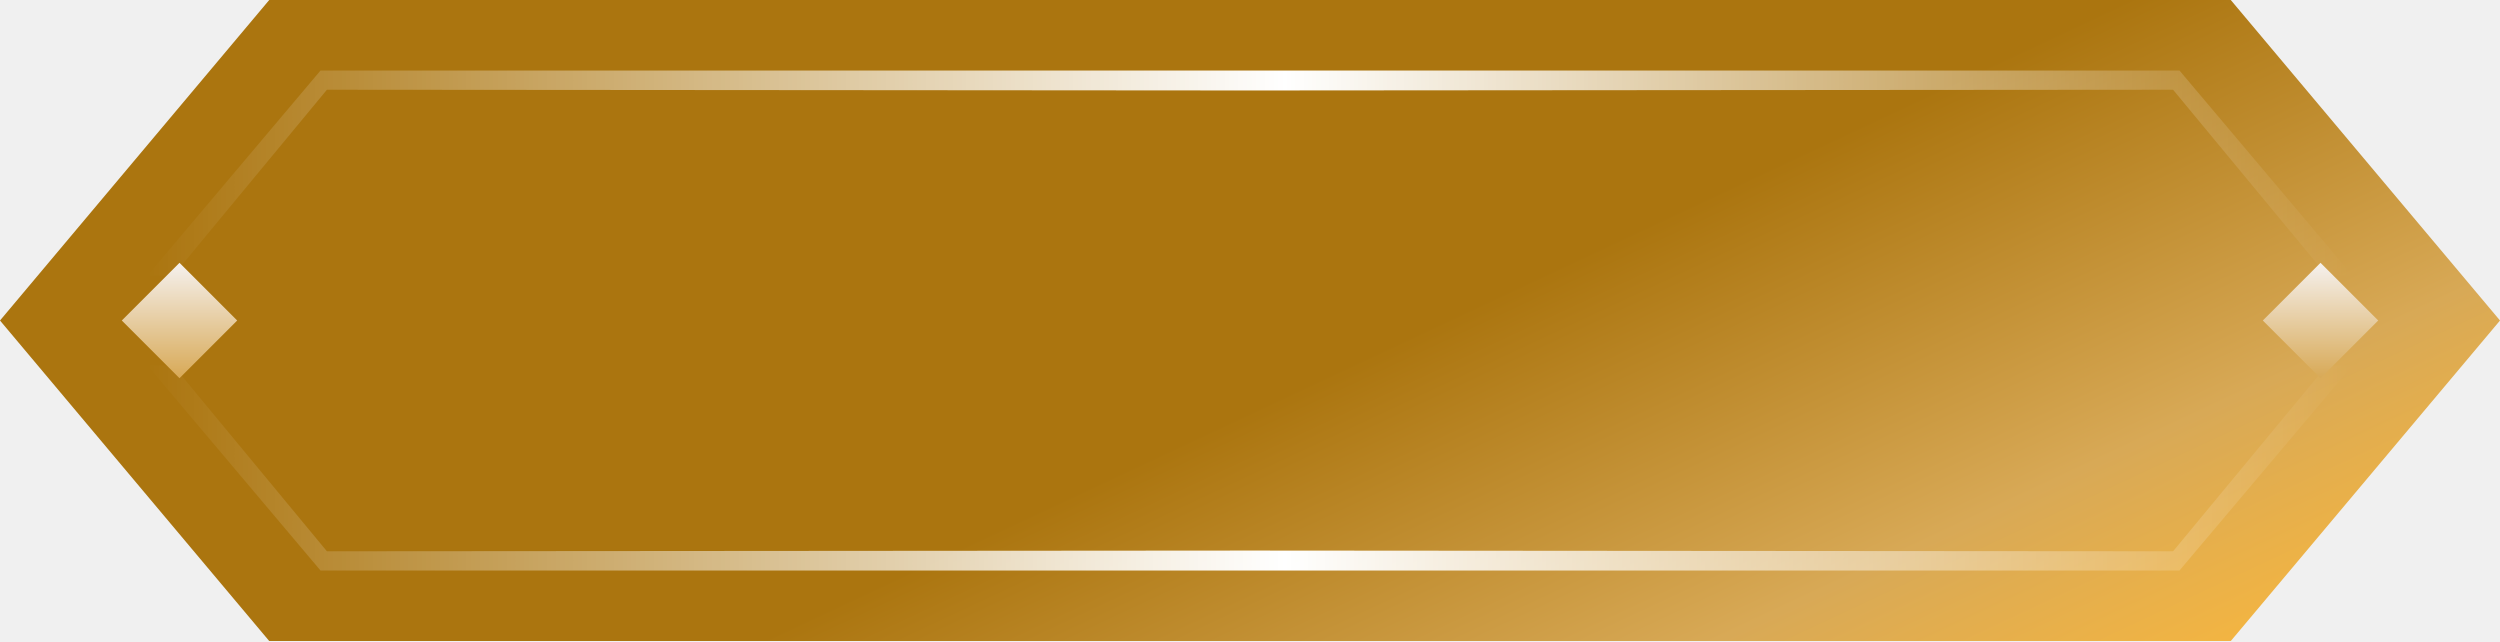
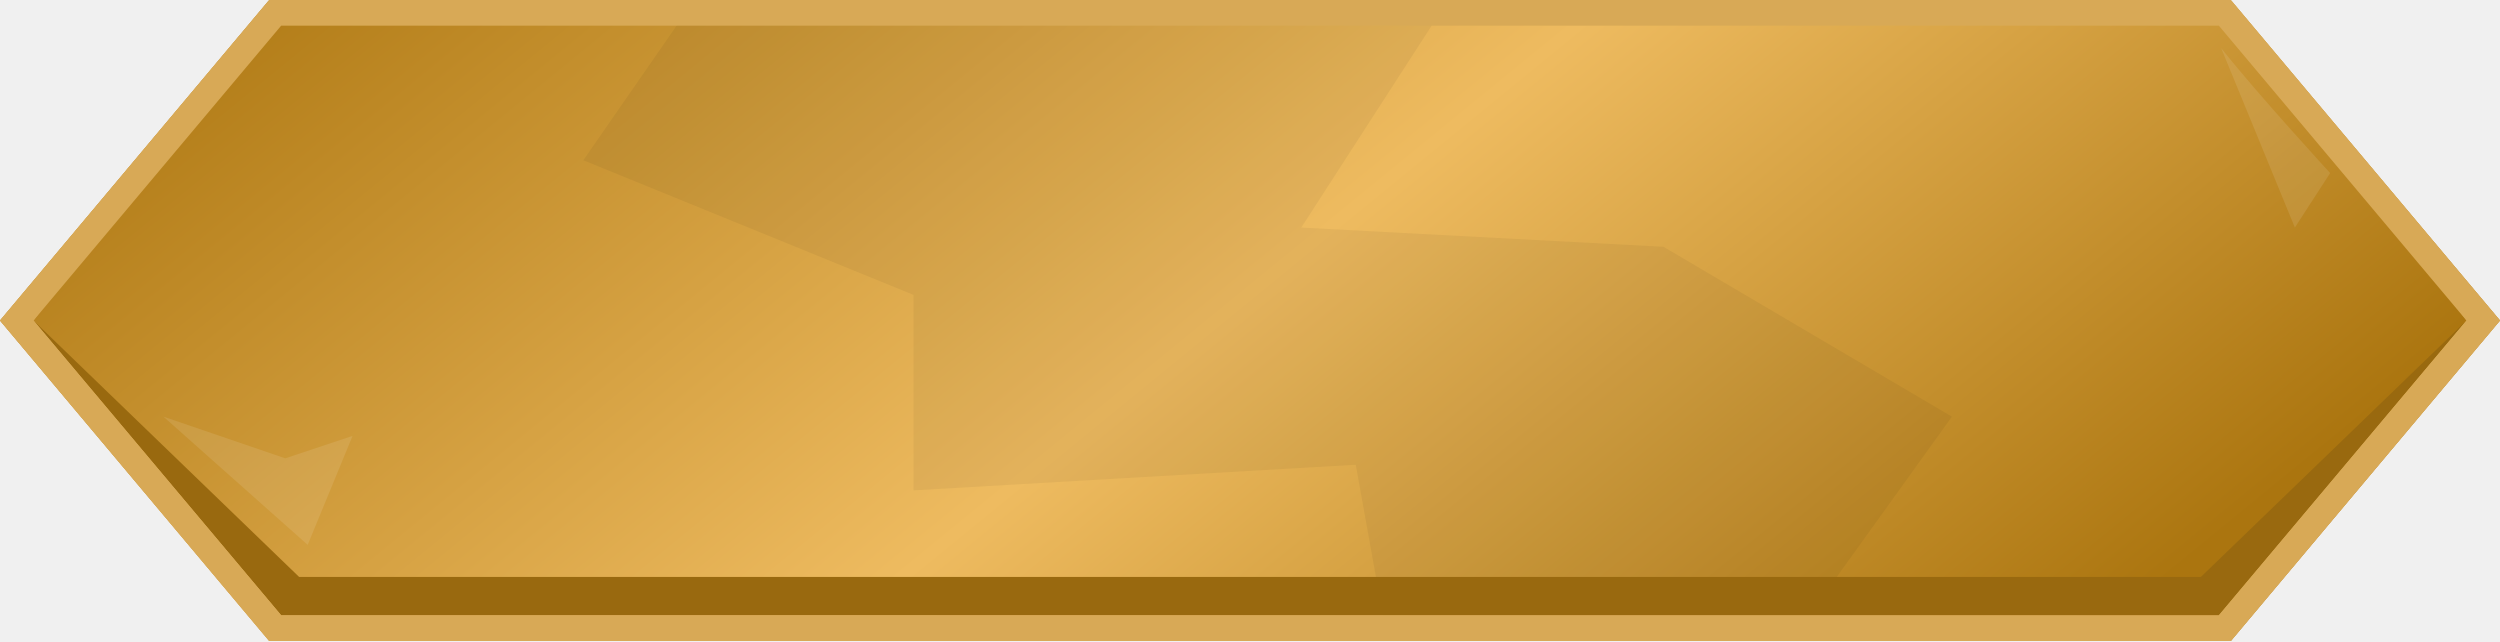
- <svg xmlns="http://www.w3.org/2000/svg" width="390" height="100" fill="none">
-   <path d="M348 100H42L0 50 42 0h306l42 50-42 50z" fill="url(#A)" />
-   <g fill-rule="evenodd">
-     <path d="M23 43l27-32h145 145l27 32h-4l-24-29-144 .114L51 14 27 43h-4z" fill="url(#B)" />
-     <path d="M23 57l27 32h145 145l27-32h-4l-24 29-144-.114L51 86 27 57h-4z" fill="url(#C)" />
+ <svg xmlns="http://www.w3.org/2000/svg" width="390" height="100" viewBox="0 0 390 100" fill="none">
+   <g id="gold">
+     <path id="shape" d="M42 -3.68152e-06L348 -3.68152e-06L390 50L348 100L42 100L4.35954e-06 50L42 -3.68152e-06Z" fill="url(#paint0_linear_3425_26145)" />
+     <g id="Group 407">
+       <mask id="mask0_3425_26145" style="mask-type:alpha" maskUnits="userSpaceOnUse" x="0" y="0" width="390" height="100">
+         <path id="shape_2" d="M42 -3.68152e-06L348 -3.68152e-06L390 50L348 100L42 100L4.35954e-06 50L42 -3.68152e-06Z" fill="#CB9A40" />
+       </mask>
+       <g mask="url(#mask0_3425_26145)">
+         <path id="Vector 483" d="M91 25L117 -12.501H234L203 35.499L259.5 38.499L304.5 64.999L270 113L219.5 117L211.5 72.499L142.5 76.499V45.999L91 25Z" fill="black" fill-opacity="0.05" />
+         <path id="Vector 486" d="M346.5 7.5C352.166 14.667 363.5 27 363.5 27L358 35.5L346.5 7.5Z" fill="white" fill-opacity="0.1" />
+         <path id="Vector 487" d="M44.5 71.5L25.5 65L48 85L55 68L44.5 71.5Z" fill="white" fill-opacity="0.1" />
+       </g>
+     </g>
+     <path id="shape (Stroke) (Stroke)" fill-rule="evenodd" clip-rule="evenodd" d="M42 -3.68152e-06L5.224 50L43.864 96L346.136 96L384.776 50L348 -3.80117e-06L390 50L348 100L42 100L4.35954e-06 50L42 -3.68152e-06ZM347.999 0L42 -3.68152e-06L5.224 50L46.66 90L343.34 90L384.776 50L347.999 0ZM348 -3.80117e-06L347.999 0L42 -3.68152e-06L4.35954e-06 50L42 100L348 100L390 50L348 -3.80117e-06Z" fill="#99690F" />
+     <path id="shape (Stroke)" fill-rule="evenodd" clip-rule="evenodd" d="M42 -3.68152e-06L5.224 50L43.864 96L346.136 96L384.776 50L348 -3.68195e-06L42 -3.68152e-06ZM348 -3.68195e-06L42 -3.68152e-06L4.35954e-06 50L42 100L348 100L390 50L348 -3.68195e-06Z" fill="#D8A956" />
+     <path id="shape (Stroke)_2" fill-rule="evenodd" clip-rule="evenodd" d="M43.864 4L5.224 50L43.864 96L346.136 96L384.776 50L346.136 4L43.864 4ZM348 -3.68152e-06L42 -3.68152e-06L4.35954e-06 50L42 100L348 100L390 50L348 -3.68152e-06Z" fill="#D8A956" />
  </g>
-   <path d="M28 41l-9 9 9 9 9-9-9-9z" fill="url(#D)" />
-   <path d="M362 41l-9 9 9 9 9-9-9-9z" fill="url(#E)" />
  <defs>
-     <linearGradient id="A" x1="399.236" y1="94.138" x2="322.39" y2="-69.858" href="#F">
-       <stop stop-color="#ffba39" />
-       <stop offset=".279" stop-color="#d8a956" />
-       <stop offset=".629" stop-color="#ab750f" />
+     <linearGradient id="paint0_linear_3425_26145" x1="10" y1="3.5" x2="183.843" y2="216.335" gradientUnits="userSpaceOnUse">
+       <stop stop-color="#AB750F" />
+       <stop offset="0.545" stop-color="#EEBB60" />
+       <stop offset="1" stop-color="#AB750F" />
    </linearGradient>
-     <linearGradient id="B" x1="23" y1="27.211" x2="366.889" y2="27.211" href="#F">
-       <stop stop-color="#fff" stop-opacity="0" />
-       <stop offset=".516" stop-color="#fff" />
-       <stop offset="1" stop-color="#fff" stop-opacity="0" />
-     </linearGradient>
-     <linearGradient id="C" x1="23" y1="72.789" x2="366.889" y2="72.789" href="#F">
-       <stop stop-color="#fff" stop-opacity="0" />
-       <stop offset=".516" stop-color="#fff" />
-       <stop offset="1" stop-color="#fff" stop-opacity="0" />
-     </linearGradient>
-     <linearGradient id="D" x1="28" y1="41" x2="28" y2="59" href="#F">
-       <stop stop-color="#f5f1ee" />
-       <stop offset="1" stop-color="#d8a956" />
-     </linearGradient>
-     <linearGradient id="E" x1="362" y1="41" x2="362" y2="59" href="#F">
-       <stop stop-color="#f5f1ee" />
-       <stop offset="1" stop-color="#d8a956" />
-     </linearGradient>
-     <linearGradient id="F" gradientUnits="userSpaceOnUse" />
  </defs>
</svg>
